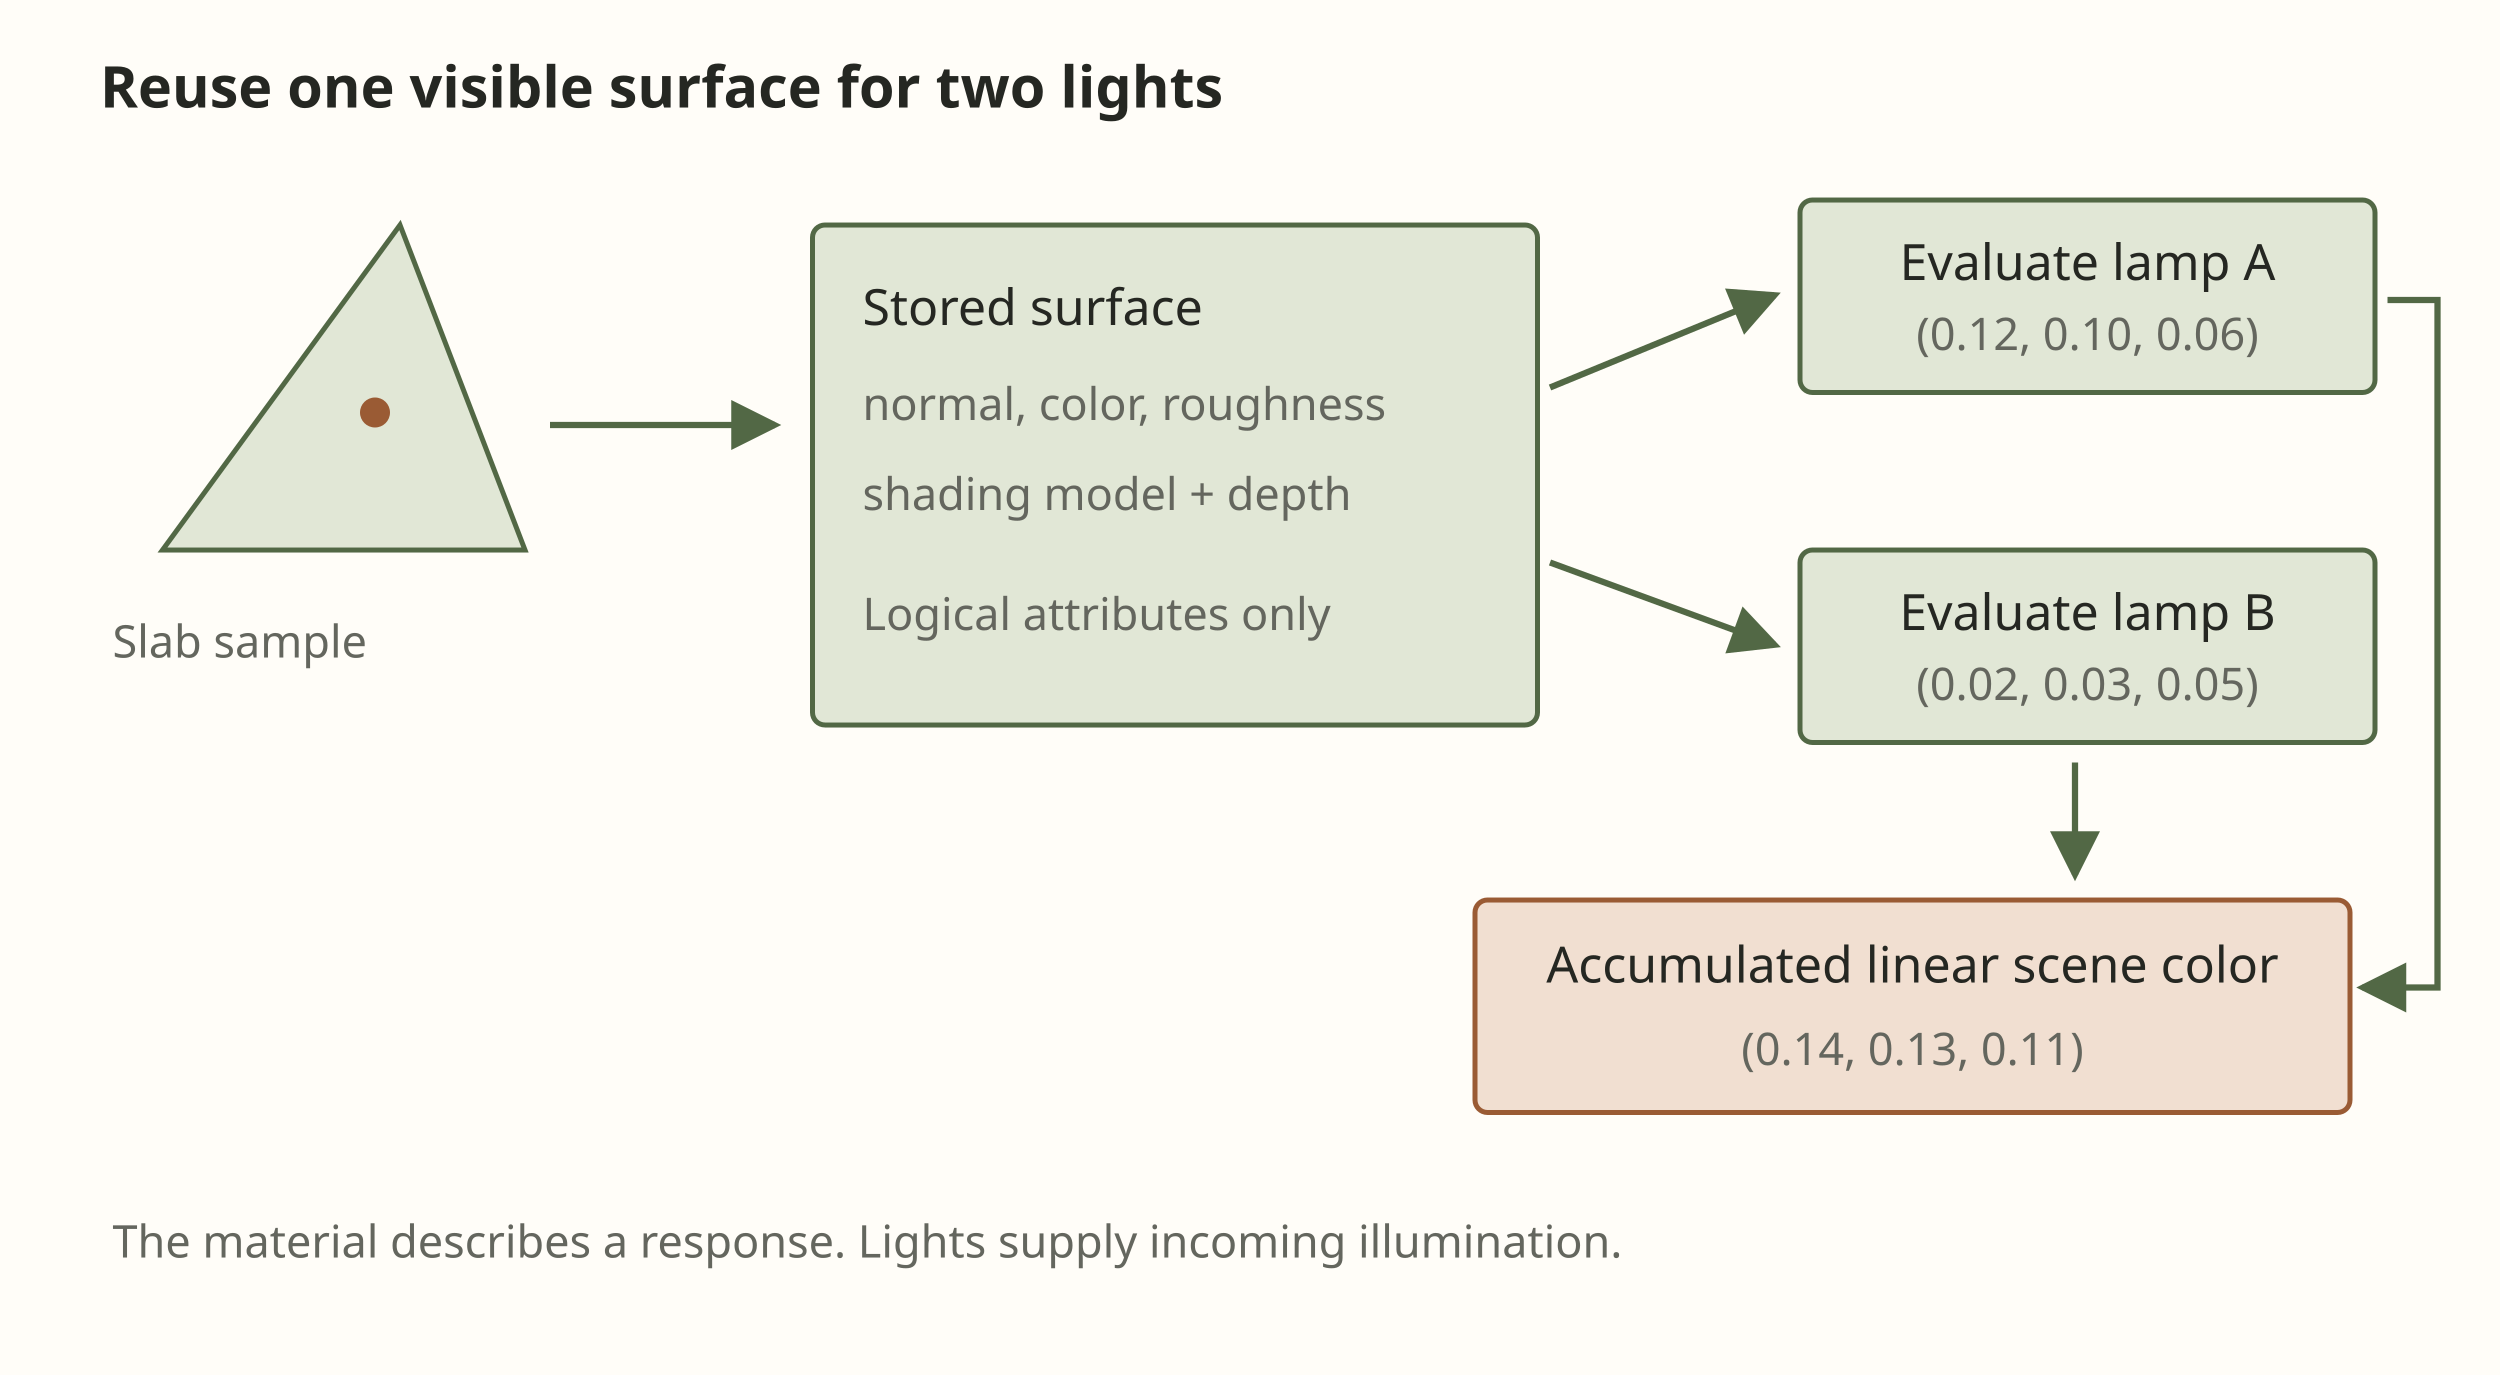
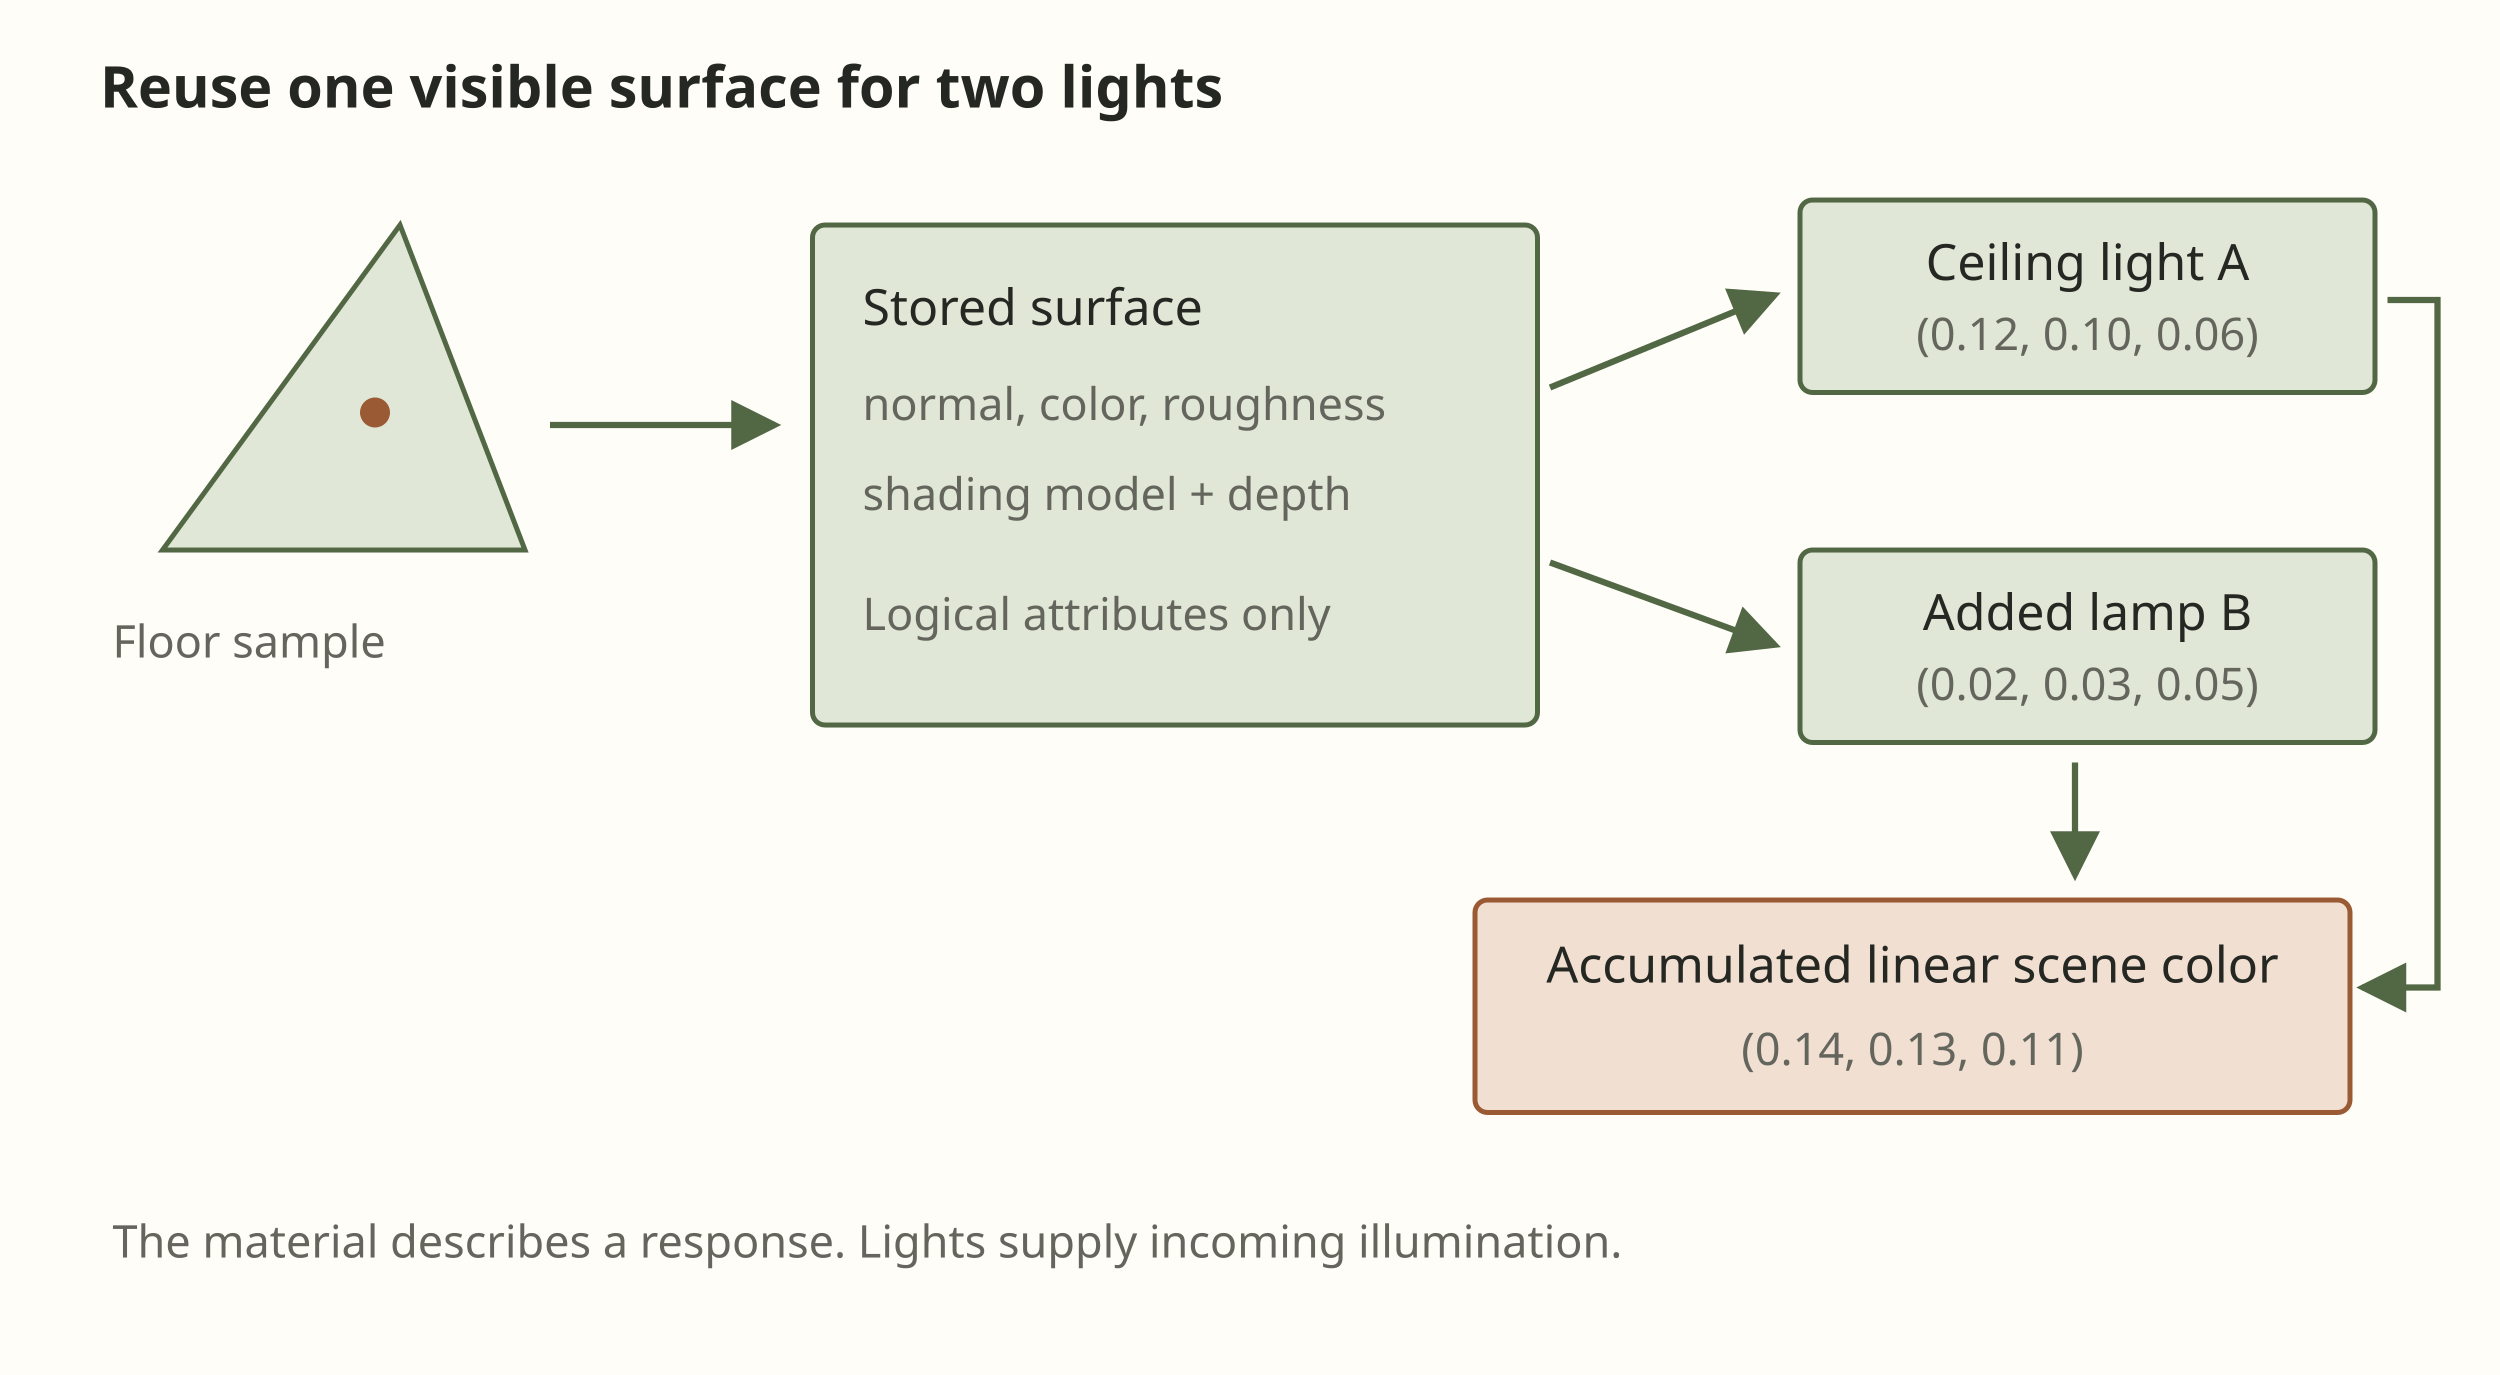
<svg xmlns="http://www.w3.org/2000/svg" viewBox="0 0 1000 550" role="img" aria-labelledby="title desc">
  <defs>
    <marker id="arrow" markerWidth="8" markerHeight="8" refX="7" refY="4" orient="auto-start-reverse">
      <path d="M0,0 L8,4 L0,8" fill="#526845" />
    </marker>
  </defs>
  <style>text{font-family:system-ui,sans-serif;font-size:20px;fill:#252722} .small{font-size:18px;fill:#64665e} .label{font-size:23px;font-weight:600} .line{fill:none;stroke:#526845;stroke-width:2.5;marker-end:url(#arrow)} .grid{fill:none;stroke:#c9cabd;stroke-width:1.5} .slab{fill:#e1e7d6;stroke:#526845;stroke-width:2} .warm{fill:#f1dfd1;stroke:#9a5b34;stroke-width:2}</style>
  <rect width="1000" height="550" fill="#fffdf8" />
  <text x="40" y="43" class="label" text-anchor="start">Reuse one visible surface for two lights</text>
  <path d="M65 220 L210 220 L160 90 Z" class="slab" />
  <circle cx="150" cy="165" r="6" fill="#9a5b34" />
-   <text x="45" y="263" class="small" text-anchor="start">Slab sample</text>
+   <text x="45" y="263" class="small" text-anchor="start">Floor sample</text>
  <path d="M220 170 L310 170" class="line" />
  <rect x="325" y="90" width="290" height="200" rx="5" class="slab" />
  <text x="345" y="130" class="" text-anchor="start">Stored surface</text>
  <text x="345" y="168" class="small" text-anchor="start">normal, color, roughness</text>
  <text x="345" y="204" class="small" text-anchor="start">shading model + depth</text>
  <text x="345" y="252" class="small" text-anchor="start">Logical attributes only</text>
  <rect x="720" y="80" width="230" height="77" rx="5" class="slab" />
-   <text x="835" y="112" class="" text-anchor="middle">Evaluate lamp A</text>
+   <text x="835" y="112" class="" text-anchor="middle">Ceiling light A</text>
  <text x="835" y="140" class="small" text-anchor="middle">(0.12, 0.10, 0.06)</text>
  <rect x="720" y="220" width="230" height="77" rx="5" class="slab" />
-   <text x="835" y="252" class="" text-anchor="middle">Evaluate lamp B</text>
+   <text x="835" y="252" class="" text-anchor="middle">Added lamp B</text>
  <text x="835" y="280" class="small" text-anchor="middle">(0.02, 0.03, 0.05)</text>
  <path d="M620 155 L710 118" class="line" />
  <path d="M620 225 L710 258" class="line" />
  <path d="M830 305 L830 350" class="line" />
  <path d="M955 120 L975 120 L975 395 L945 395" class="line" />
  <rect x="590" y="360" width="350" height="85" rx="5" class="warm" />
  <text x="765" y="393" class="" text-anchor="middle">Accumulated linear scene color</text>
  <text x="765" y="426" class="small" text-anchor="middle">(0.14, 0.13, 0.11)</text>
  <text x="45" y="503" class="small" text-anchor="start">The material describes a response. Lights supply incoming illumination.</text>
</svg>
